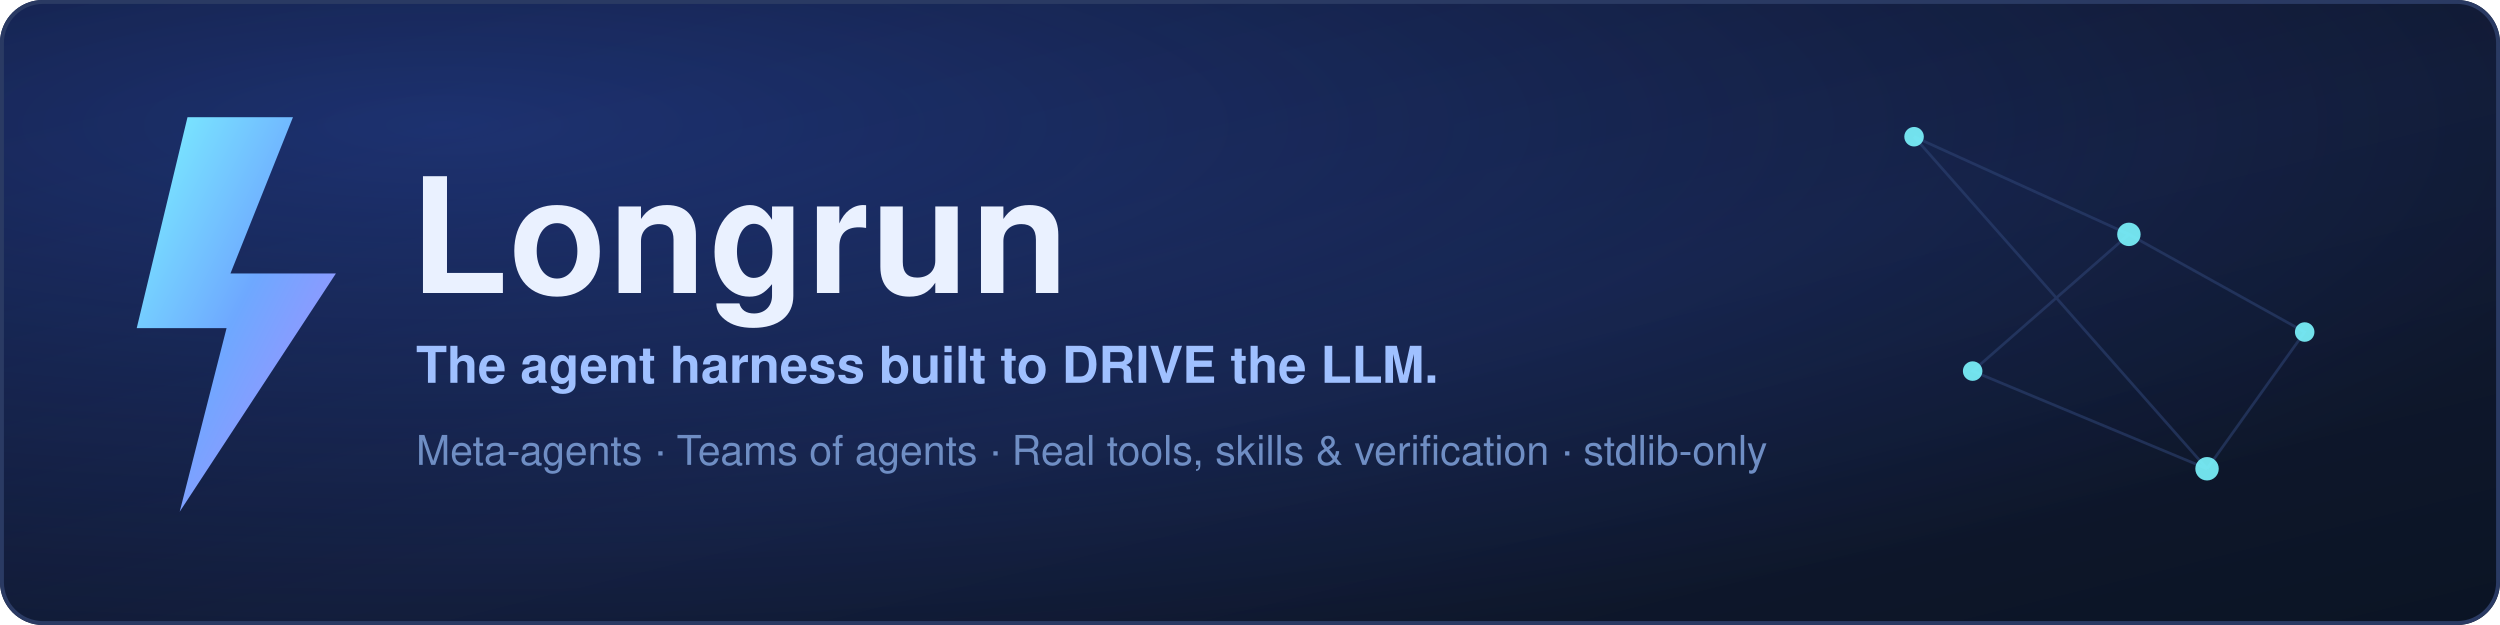
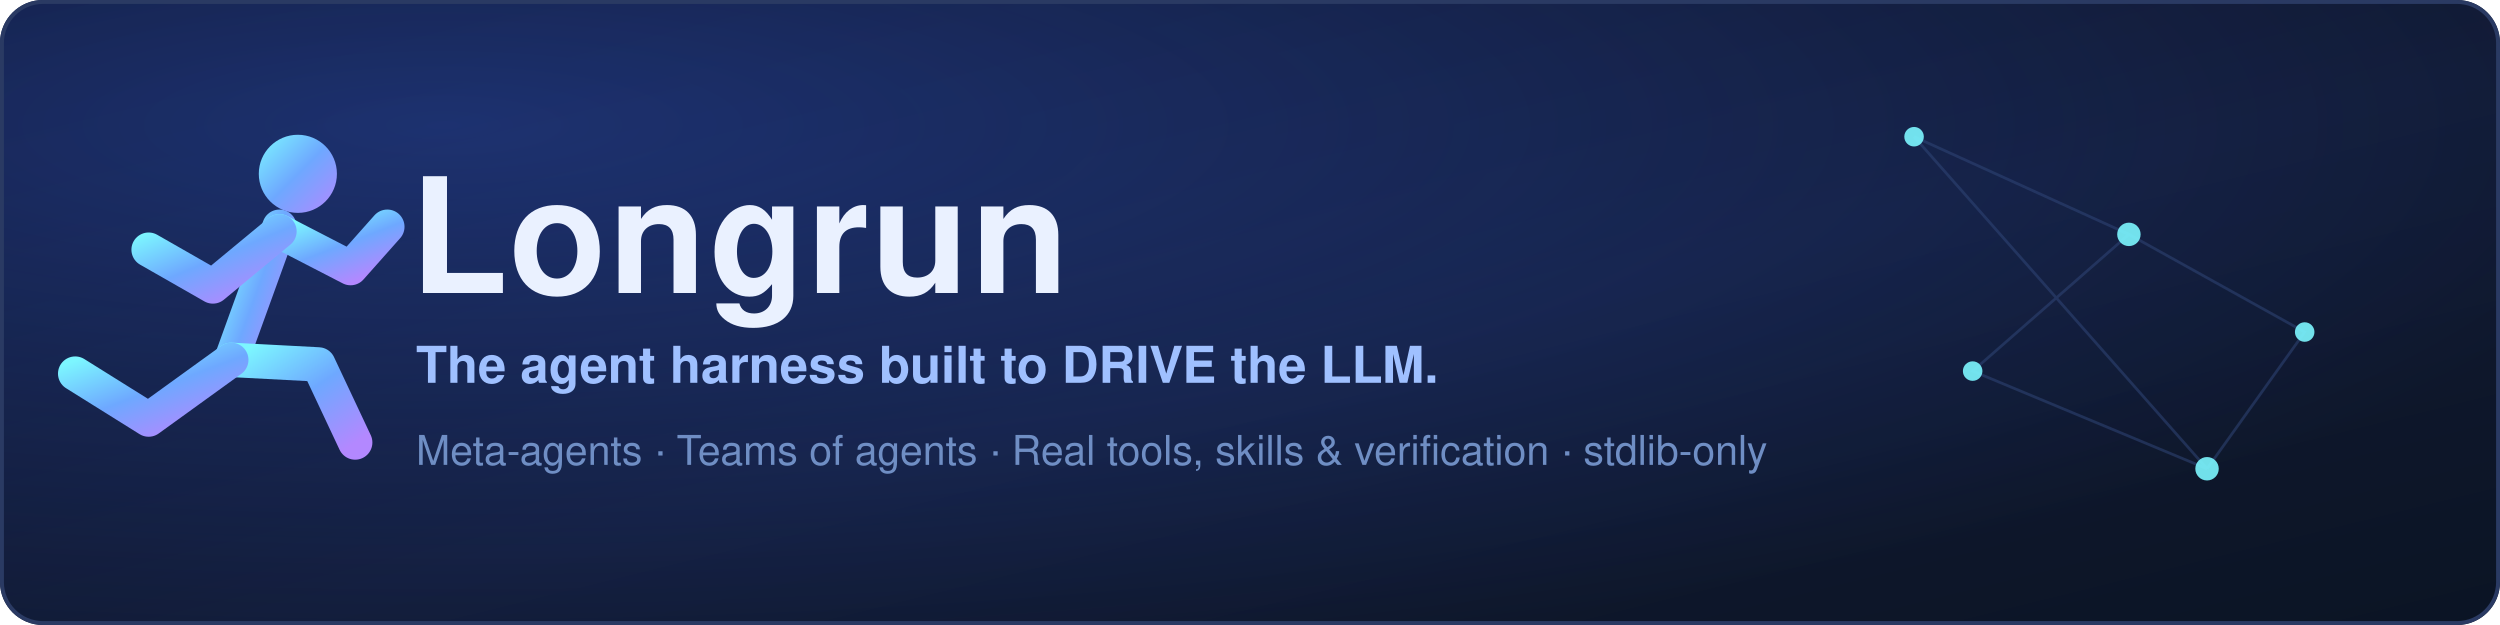
<svg xmlns="http://www.w3.org/2000/svg" width="1280" height="320" viewBox="0 0 1280 320" role="img" aria-label="Longrun — the harness that drives the LLM">
  <defs>
    <linearGradient id="bg" x1="0" y1="0" x2="1" y2="1">
      <stop offset="0" stop-color="#0a0e1a" />
      <stop offset="0.55" stop-color="#111a33" />
      <stop offset="1" stop-color="#0b1424" />
    </linearGradient>
    <linearGradient id="spark" x1="0" y1="0" x2="1" y2="1">
      <stop offset="0" stop-color="#7cf6ff" />
      <stop offset="0.5" stop-color="#6ea8ff" />
      <stop offset="1" stop-color="#b388ff" />
    </linearGradient>
    <radialGradient id="glow" cx="0.18" cy="0.2" r="0.9">
      <stop offset="0" stop-color="#3b6bff" stop-opacity="0.35" />
      <stop offset="1" stop-color="#3b6bff" stop-opacity="0" />
    </radialGradient>
  </defs>
  <rect width="1280" height="320" rx="22" fill="url(#bg)" />
  <rect width="1280" height="320" rx="22" fill="url(#glow)" />
  <rect x="1" y="1" width="1278" height="318" rx="21" fill="none" stroke="#2a3a63" stroke-width="2" />
  <g stroke="#2f4577" stroke-width="1.4" opacity="0.55" fill="none">
    <path d="M980 70 L1090 120 L1010 190 L1130 240" />
    <path d="M1090 120 L1180 170 L1130 240" />
    <path d="M980 70 L1130 240" />
  </g>
  <g fill="#7cf6ff" opacity="0.9">
    <circle cx="980" cy="70" r="5" />
    <circle cx="1090" cy="120" r="6" />
    <circle cx="1010" cy="190" r="5" />
    <circle cx="1180" cy="170" r="5" />
    <circle cx="1130" cy="240" r="6" />
  </g>
-   <path d="M96 60 L150 60 L118 140 L172 140 L92 262 L116 168 L70 168 Z" fill="url(#spark)" stroke="none" />
+   <g transform="translate(15,55) scale(235)" fill="none" stroke="url(#spark)" stroke-width="0.075" stroke-linecap="round" stroke-linejoin="round">
+     <path d="M0.545 0.26 L0.44 0.55" />
+     <path d="M0.545 0.27 L0.70 0.35 L0.78 0.26" />
+     <path d="M0.545 0.27 L0.40 0.39 L0.26 0.31" />
+     <path d="M0.44 0.55 L0.63 0.56 L0.71 0.73" />
+     <path d="M0.44 0.55 L0.26 0.68 L0.10 0.58" />
+   </g>
+   <circle cx="152.5" cy="89" r="20" fill="url(#spark)" />
  <text x="210" y="150" font-family="Segoe UI, Helvetica, Arial, sans-serif" font-size="82" font-weight="800" fill="#eaf1ff" letter-spacing="1">Longrun</text>
  <text x="213" y="196" font-family="Segoe UI, Helvetica, Arial, sans-serif" font-size="26" font-weight="600" fill="#9fc0ff">The agent harness built to DRIVE the LLM.</text>
  <text x="213" y="238" font-family="Segoe UI, Helvetica, Arial, sans-serif" font-size="21" font-weight="500" fill="#6f8ec4">Meta-agents · Teams of agents · Real tools, skills &amp; verification · stdlib-only</text>
</svg>
